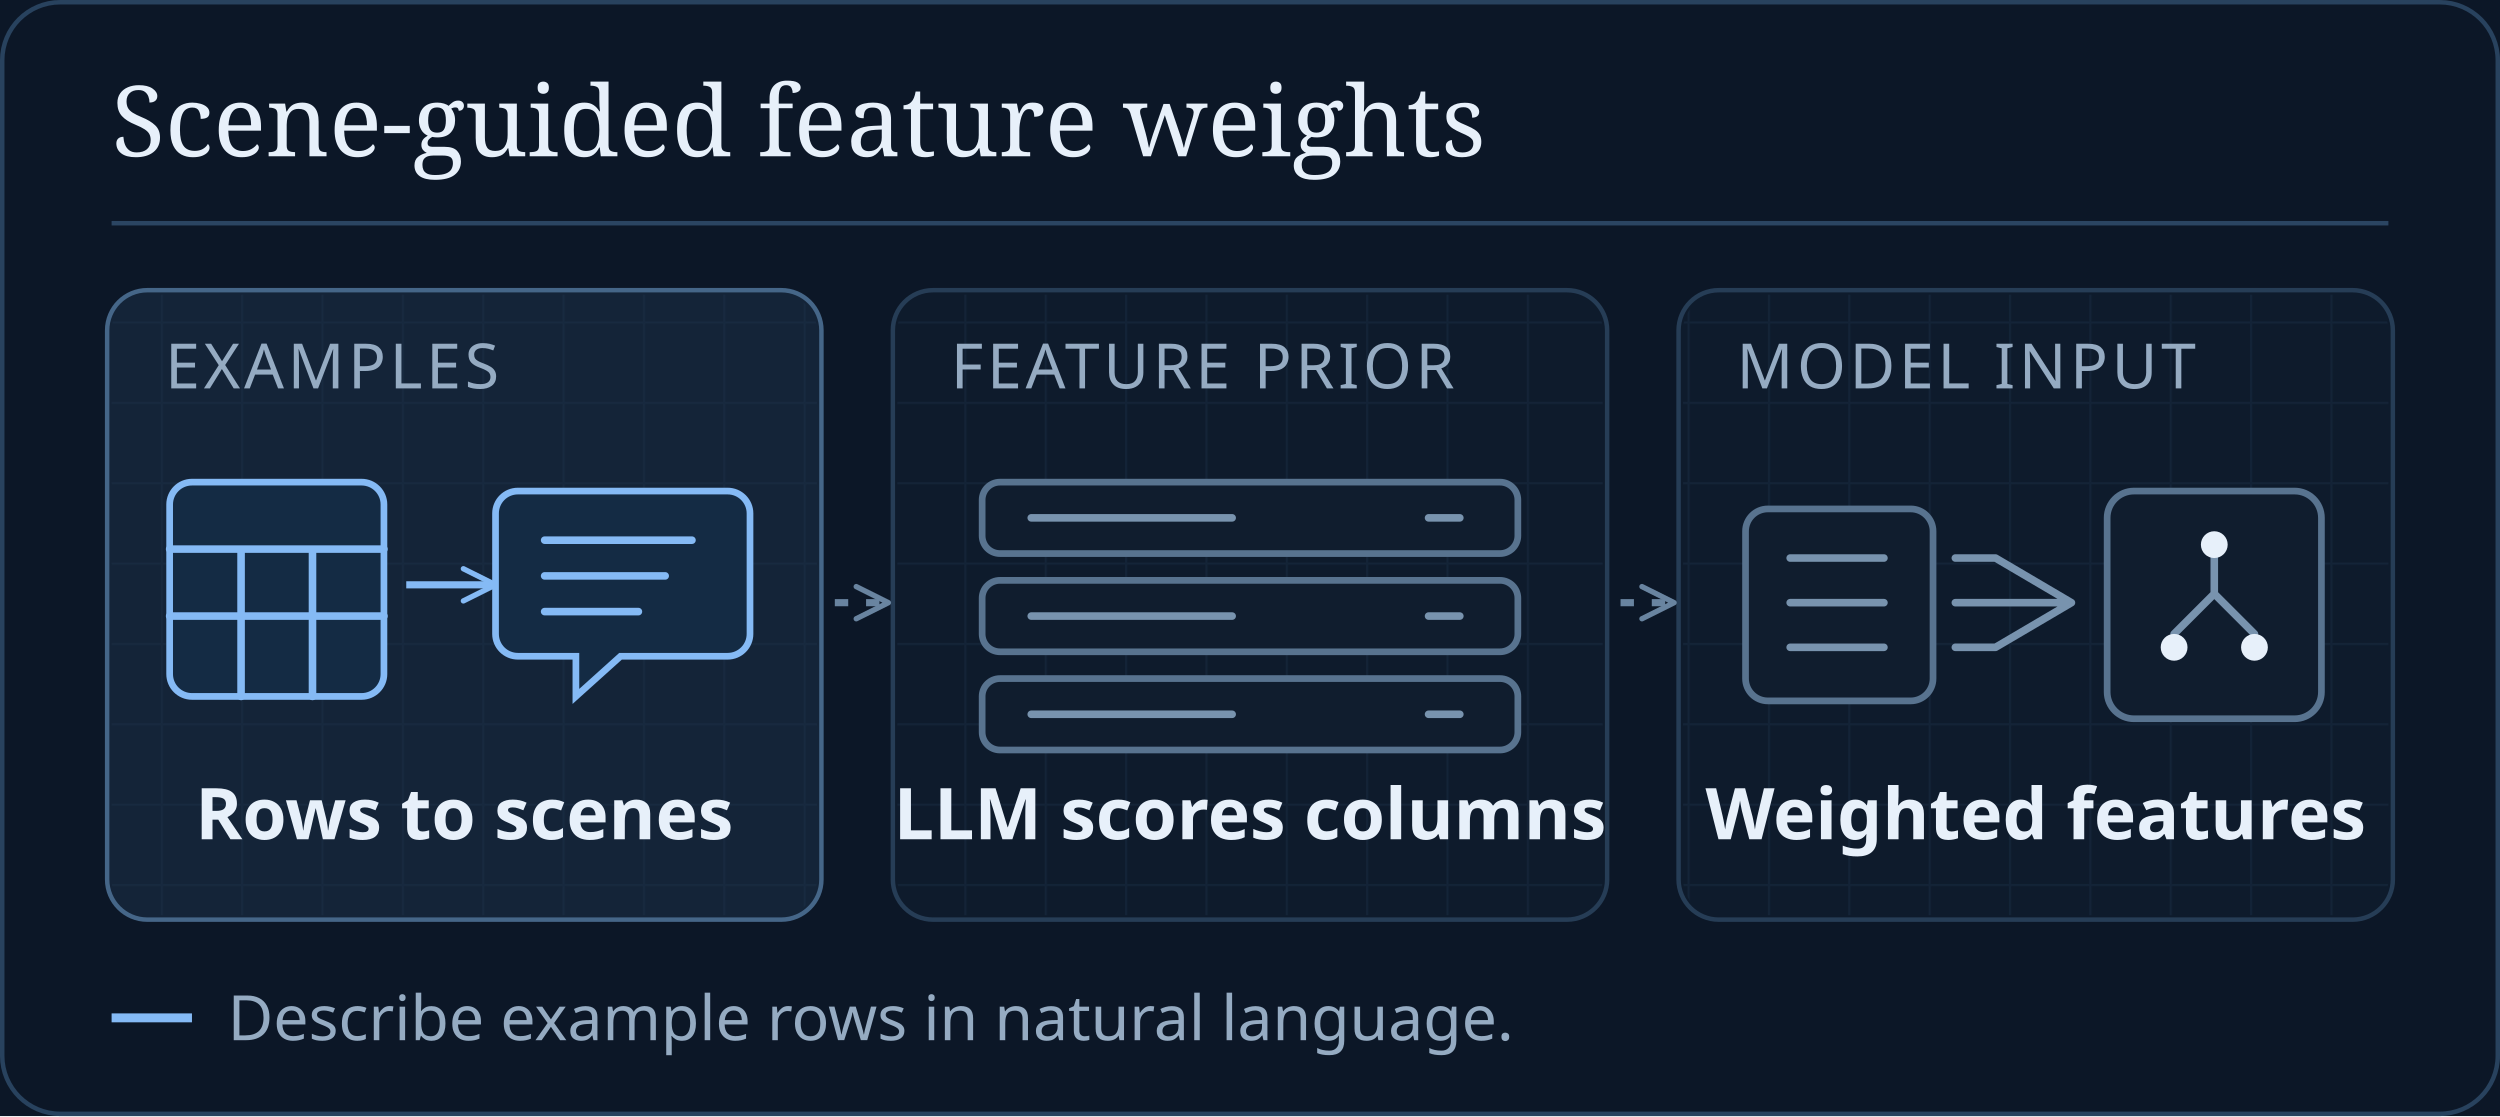
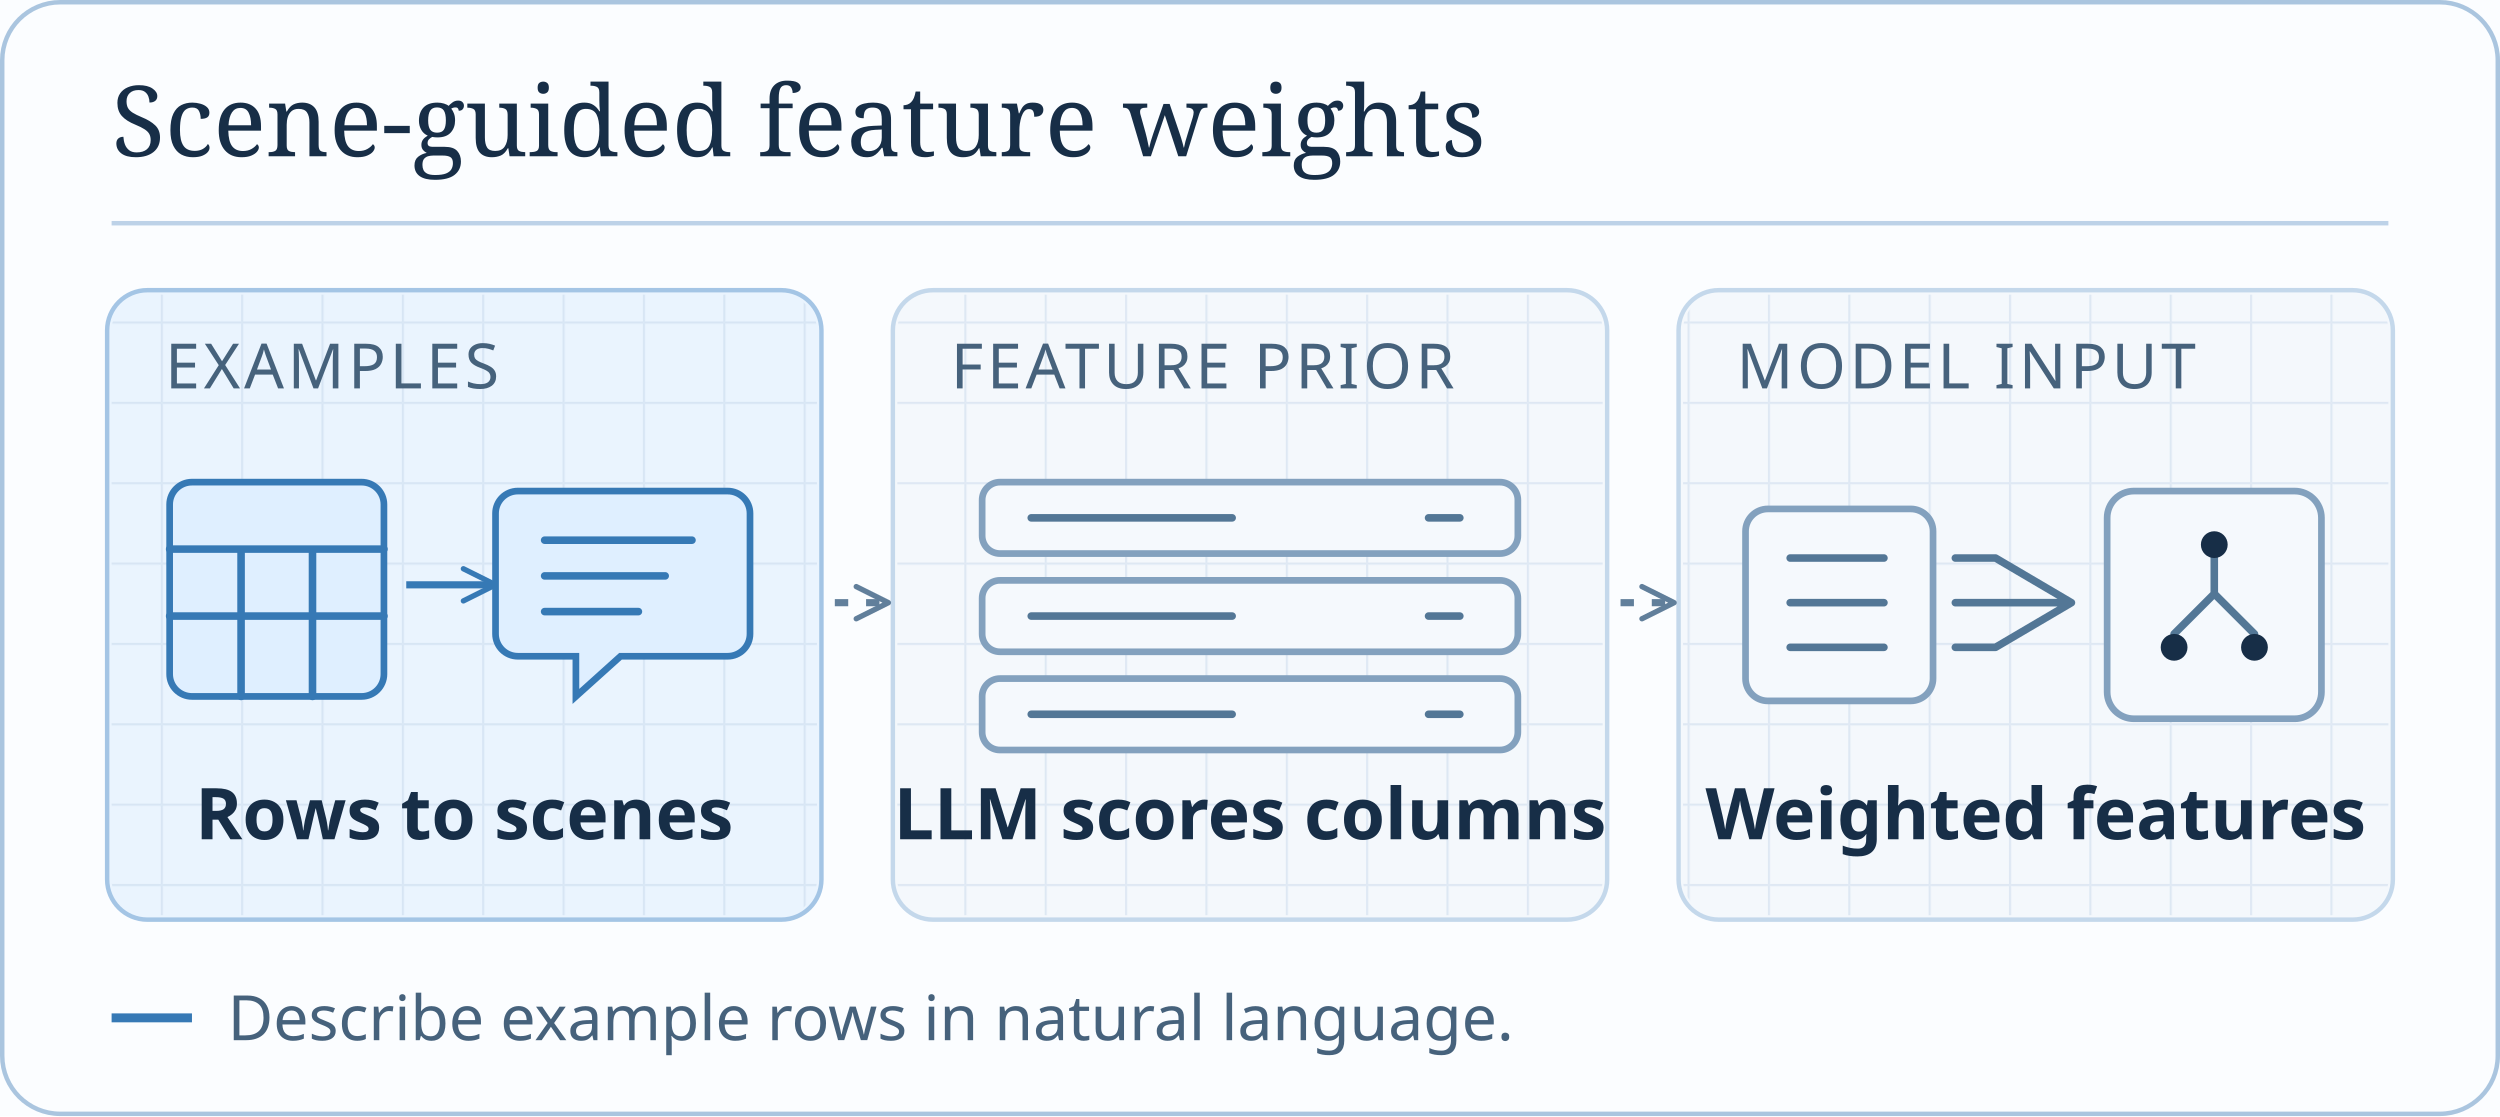
<svg xmlns="http://www.w3.org/2000/svg" viewBox="0 0 560 250" data-active-step="1" role="img" aria-labelledby="sift-title sift-desc">
  <defs>
    <pattern id="sift-grid" width="18" height="18" patternUnits="userSpaceOnUse">
-       <path d="M18 0H0V18" fill="none" stroke="#20354e" stroke-opacity=".33" />
+       <path d="M18 0H0V18" fill="none" stroke="#b8cde4" stroke-opacity=".33" />
    </pattern>
    <marker id="sift-arrow" viewBox="0 0 8 8" refX="7" refY="4" markerWidth="6" markerHeight="6" orient="auto-start-reverse">
      <path d="M1 1l6 3-6 3" fill="none" stroke="context-stroke" stroke-linecap="round" stroke-linejoin="round" />
    </marker>
  </defs>
  <style>
-     text { font-family: system-ui, sans-serif; fill: #e7f0fa; }
+     text { font-family: system-ui, sans-serif; fill: #172e47; }
    .heading { font: 22px Georgia, serif; }
-     .band-label { fill: #95abc2; font-size: 14px; letter-spacing: .06em; }
+     .band-label { fill: #46627c; font-size: 14px; letter-spacing: .06em; }
    .node-label { font-size: 16px; font-weight: 560; }
-     .path-note { fill: #95abc2; font-size: 14px; }
-     .band { fill: #0e1b2c; stroke: #263d56; }
-     .box { fill: #101d2e; stroke: #58738f; stroke-width: 1.5; }
-     .detail { fill: none; stroke: #7893ae; stroke-width: 1.7; stroke-linecap: round; stroke-linejoin: round; }
-     .flow { fill: none; stroke: #6984a0; stroke-width: 1.6; marker-end: url(#sift-arrow); }
+     .path-note { fill: #46627c; font-size: 14px; }
+     .band { fill: #f4f8fc; stroke: #c4d8eb; }
+     .box { fill: #f5f9fd; stroke: #83a1be; stroke-width: 1.5; }
+     .detail { fill: none; stroke: #537796; stroke-width: 1.7; stroke-linecap: round; stroke-linejoin: round; }
+     .flow { fill: none; stroke: #617f9b; stroke-width: 1.6; marker-end: url(#sift-arrow); }
    .flow-scores, .flow-model { stroke-dasharray: 3 4; }
    .note-scores, .note-model { display: none; }
-     svg[data-active-step="1"] .examples .band { fill: #142438; stroke: #456688; }
-     svg[data-active-step="1"] .examples .box { fill: #142b44; stroke: #85baf5; }
-     svg[data-active-step="1"] .examples .detail, svg[data-active-step="1"] .flow-examples { stroke: #85baf5; }
-     svg[data-active-step="2"] .scores .band, svg[data-active-step="3"] .model .band { fill: #102720; stroke: #34594e; }
-     svg[data-active-step="2"] .scores .box, svg[data-active-step="3"] .model .box { fill: #15362f; stroke: #79dcc9; }
-     svg[data-active-step="2"] .scores .detail, svg[data-active-step="3"] .model .detail { stroke: #79dcc9; }
-     svg[data-active-step="2"] .flow-scores, svg[data-active-step="3"] .flow-model { stroke: #79dcc9; stroke-dasharray: none; }
+     svg[data-active-step="1"] .examples .band { fill: #eaf4fe; stroke: #a4c5e5; }
+     svg[data-active-step="1"] .examples .box { fill: #dfefff; stroke: #3679b5; }
+     svg[data-active-step="1"] .examples .detail, svg[data-active-step="1"] .flow-examples { stroke: #3679b5; }
+     svg[data-active-step="2"] .scores .band, svg[data-active-step="3"] .model .band { fill: #edf9f5; stroke: #9ccbbf; }
+     svg[data-active-step="2"] .scores .box, svg[data-active-step="3"] .model .box { fill: #d8f1e9; stroke: #1c766c; }
+     svg[data-active-step="2"] .scores .detail, svg[data-active-step="3"] .model .detail { stroke: #1c766c; }
+     svg[data-active-step="2"] .flow-scores, svg[data-active-step="3"] .flow-model { stroke: #1c766c; stroke-dasharray: none; }
    svg[data-active-step="2"] .note-examples, svg[data-active-step="3"] .note-examples { display: none; }
    svg[data-active-step="2"] .note-scores, svg[data-active-step="3"] .note-model { display: inline; }
    @media (max-width: 400px) {
      .heading { font-size: 24px; }
      .band-label, .path-note { font-size: 16px; }
      .node-label { font-size: 17.5px; }
    }
  </style>
-   <rect width="560" height="250" fill="#0c1727" />
-   <rect x=".5" y=".5" width="559" height="249" rx="13" fill="none" stroke="#28425e" />
+   <rect width="560" height="250" fill="#fbfdff" />
+   <rect x=".5" y=".5" width="559" height="249" rx="13" fill="none" stroke="#aac5df" />
  <text class="heading" x="25" y="35">Scene-guided feature weights</text>
-   <path d="M25 50h510" stroke="#2b4562" />
+   <path d="M25 50h510" stroke="#bdd2e8" />
  <g class="examples">
    <rect class="band" x="24" y="65" width="160" height="141" rx="9" />
    <rect x="25" y="66" width="158" height="139" rx="8" fill="url(#sift-grid)" />
    <text class="band-label" x="37" y="87">EXAMPLES</text>
    <rect class="box" x="38" y="108" width="48" height="48" rx="5" />
    <path class="detail" d="M38 123h48m-48 15h48m-32-15v33m16-33v33" />
    <path class="flow flow-examples" d="M91 131h20" />
    <path class="box" d="M116 110h47a5 5 0 0 1 5 5v27a5 5 0 0 1-5 5h-24l-10 9v-9h-13a5 5 0 0 1-5-5v-27a5 5 0 0 1 5-5Z" />
    <path class="detail" d="M122 121h33m-33 8h27m-27 8h21" />
    <text class="node-label" x="104" y="188" text-anchor="middle">Rows to scenes</text>
  </g>
  <g class="scores">
    <rect class="band" x="200" y="65" width="160" height="141" rx="9" />
    <rect x="201" y="66" width="158" height="139" rx="8" fill="url(#sift-grid)" />
    <text class="band-label" x="213" y="87">FEATURE PRIOR</text>
    <rect class="box" x="220" y="108" width="120" height="16" rx="4" />
    <rect class="box" x="220" y="130" width="120" height="16" rx="4" />
    <rect class="box" x="220" y="152" width="120" height="16" rx="4" />
    <path class="detail" d="M231 116h45m-45 22h45m-45 22h45m44-44h7m-7 22h7m-7 22h7" />
    <text class="node-label" x="280" y="188" text-anchor="middle">LLM scores columns</text>
  </g>
  <g class="model">
    <rect class="band" x="376" y="65" width="160" height="141" rx="9" />
    <rect x="377" y="66" width="158" height="139" rx="8" fill="url(#sift-grid)" />
    <text class="band-label" x="389" y="87">MODEL INPUT</text>
    <rect class="box" x="391" y="114" width="42" height="43" rx="5" />
    <path class="detail" d="M401 125h21m-21 10h21m-21 10h21m16-20h9l17 10m-26 0h26m-26 10h9l17-10" />
    <rect class="box" x="472" y="110" width="48" height="51" rx="6" />
    <path class="detail" d="M496 123v10m0 0-9 9m9-9 9 9" />
-     <circle cx="496" cy="122" r="3" fill="#e7f0fa" />
-     <circle cx="487" cy="145" r="3" fill="#e7f0fa" />
-     <circle cx="505" cy="145" r="3" fill="#e7f0fa" />
+     <circle cx="496" cy="122" r="3" fill="#172e47" />
+     <circle cx="487" cy="145" r="3" fill="#172e47" />
+     <circle cx="505" cy="145" r="3" fill="#172e47" />
    <text class="node-label" x="456" y="188" text-anchor="middle">Weighted features</text>
  </g>
  <path class="flow flow-scores" d="M187 135h12" />
  <path class="flow flow-model" d="M363 135h12" />
-   <path class="note-examples" d="M25 228h18" stroke="#85baf5" stroke-width="2" />
-   <path class="note-scores note-model" d="M25 228h18" stroke="#79dcc9" stroke-width="2" />
+   <path class="note-examples" d="M25 228h18" stroke="#3679b5" stroke-width="2" />
+   <path class="note-scores note-model" d="M25 228h18" stroke="#1c766c" stroke-width="2" />
  <text class="path-note note-examples" x="51" y="233">Describe example rows in natural language.</text>
  <text class="path-note note-scores" x="51" y="233">Estimate the importance of the original features.</text>
  <text class="path-note note-model" x="51" y="233">Normalize the scores and reweight model inputs.</text>
</svg>
